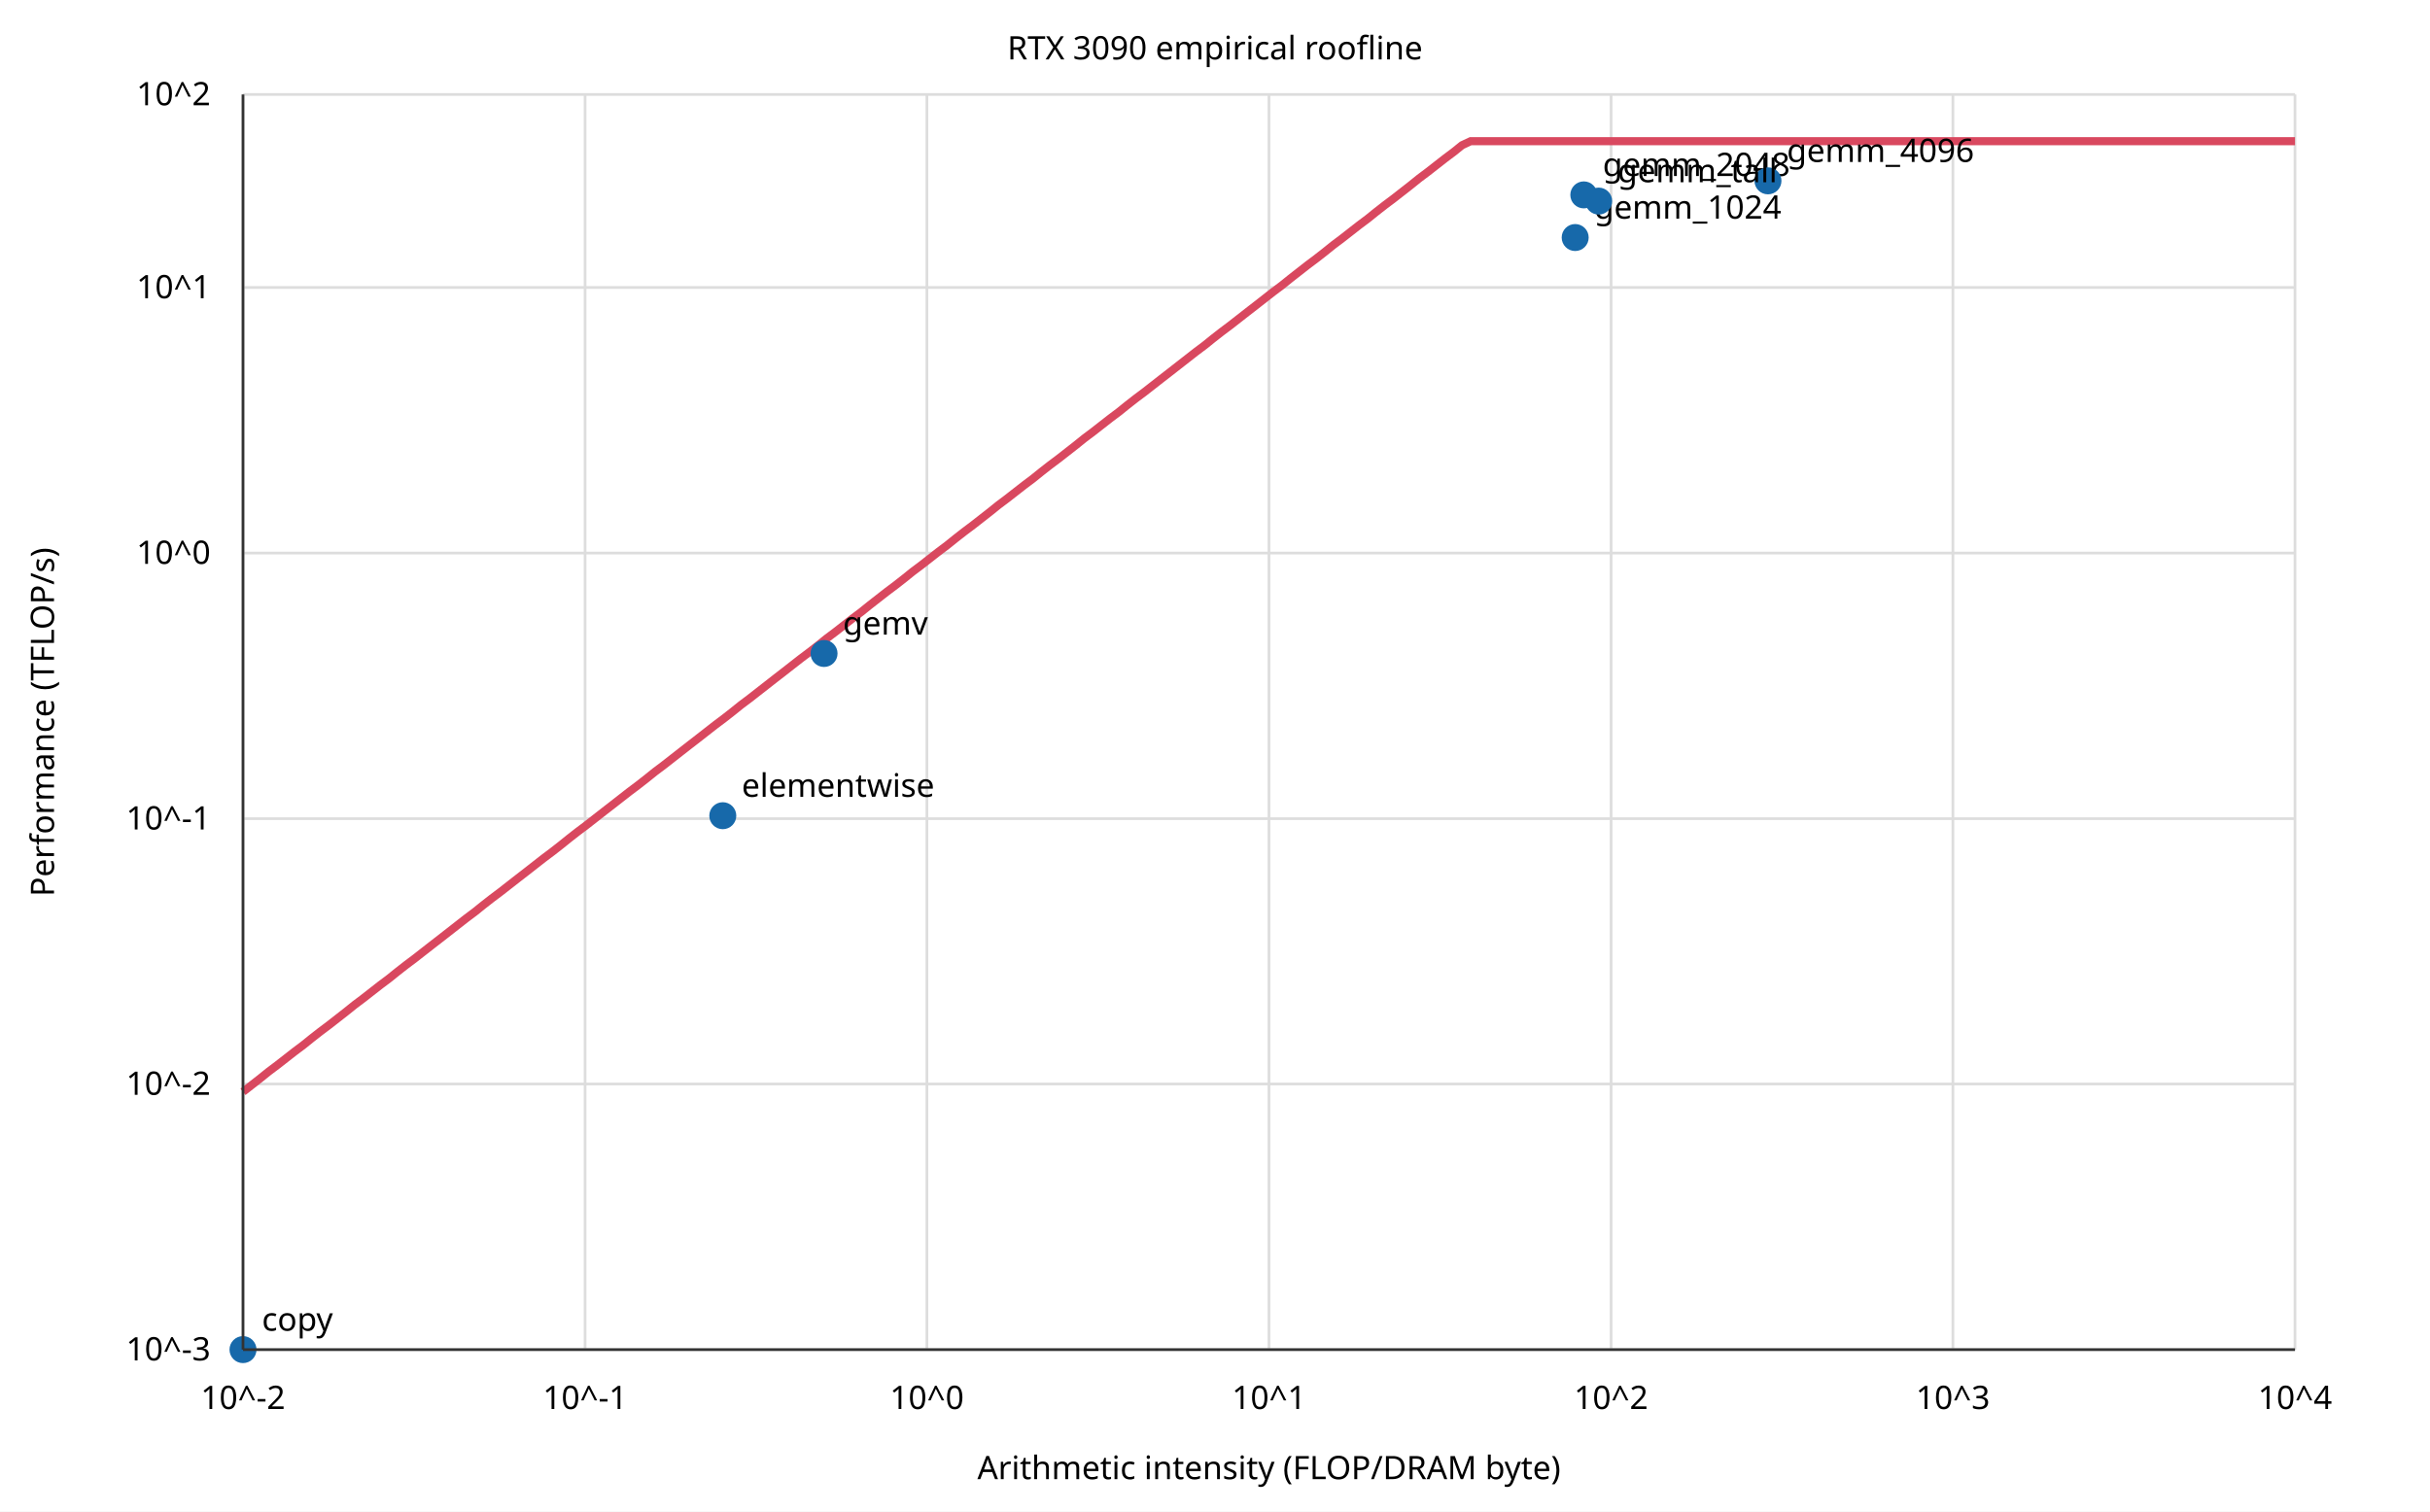
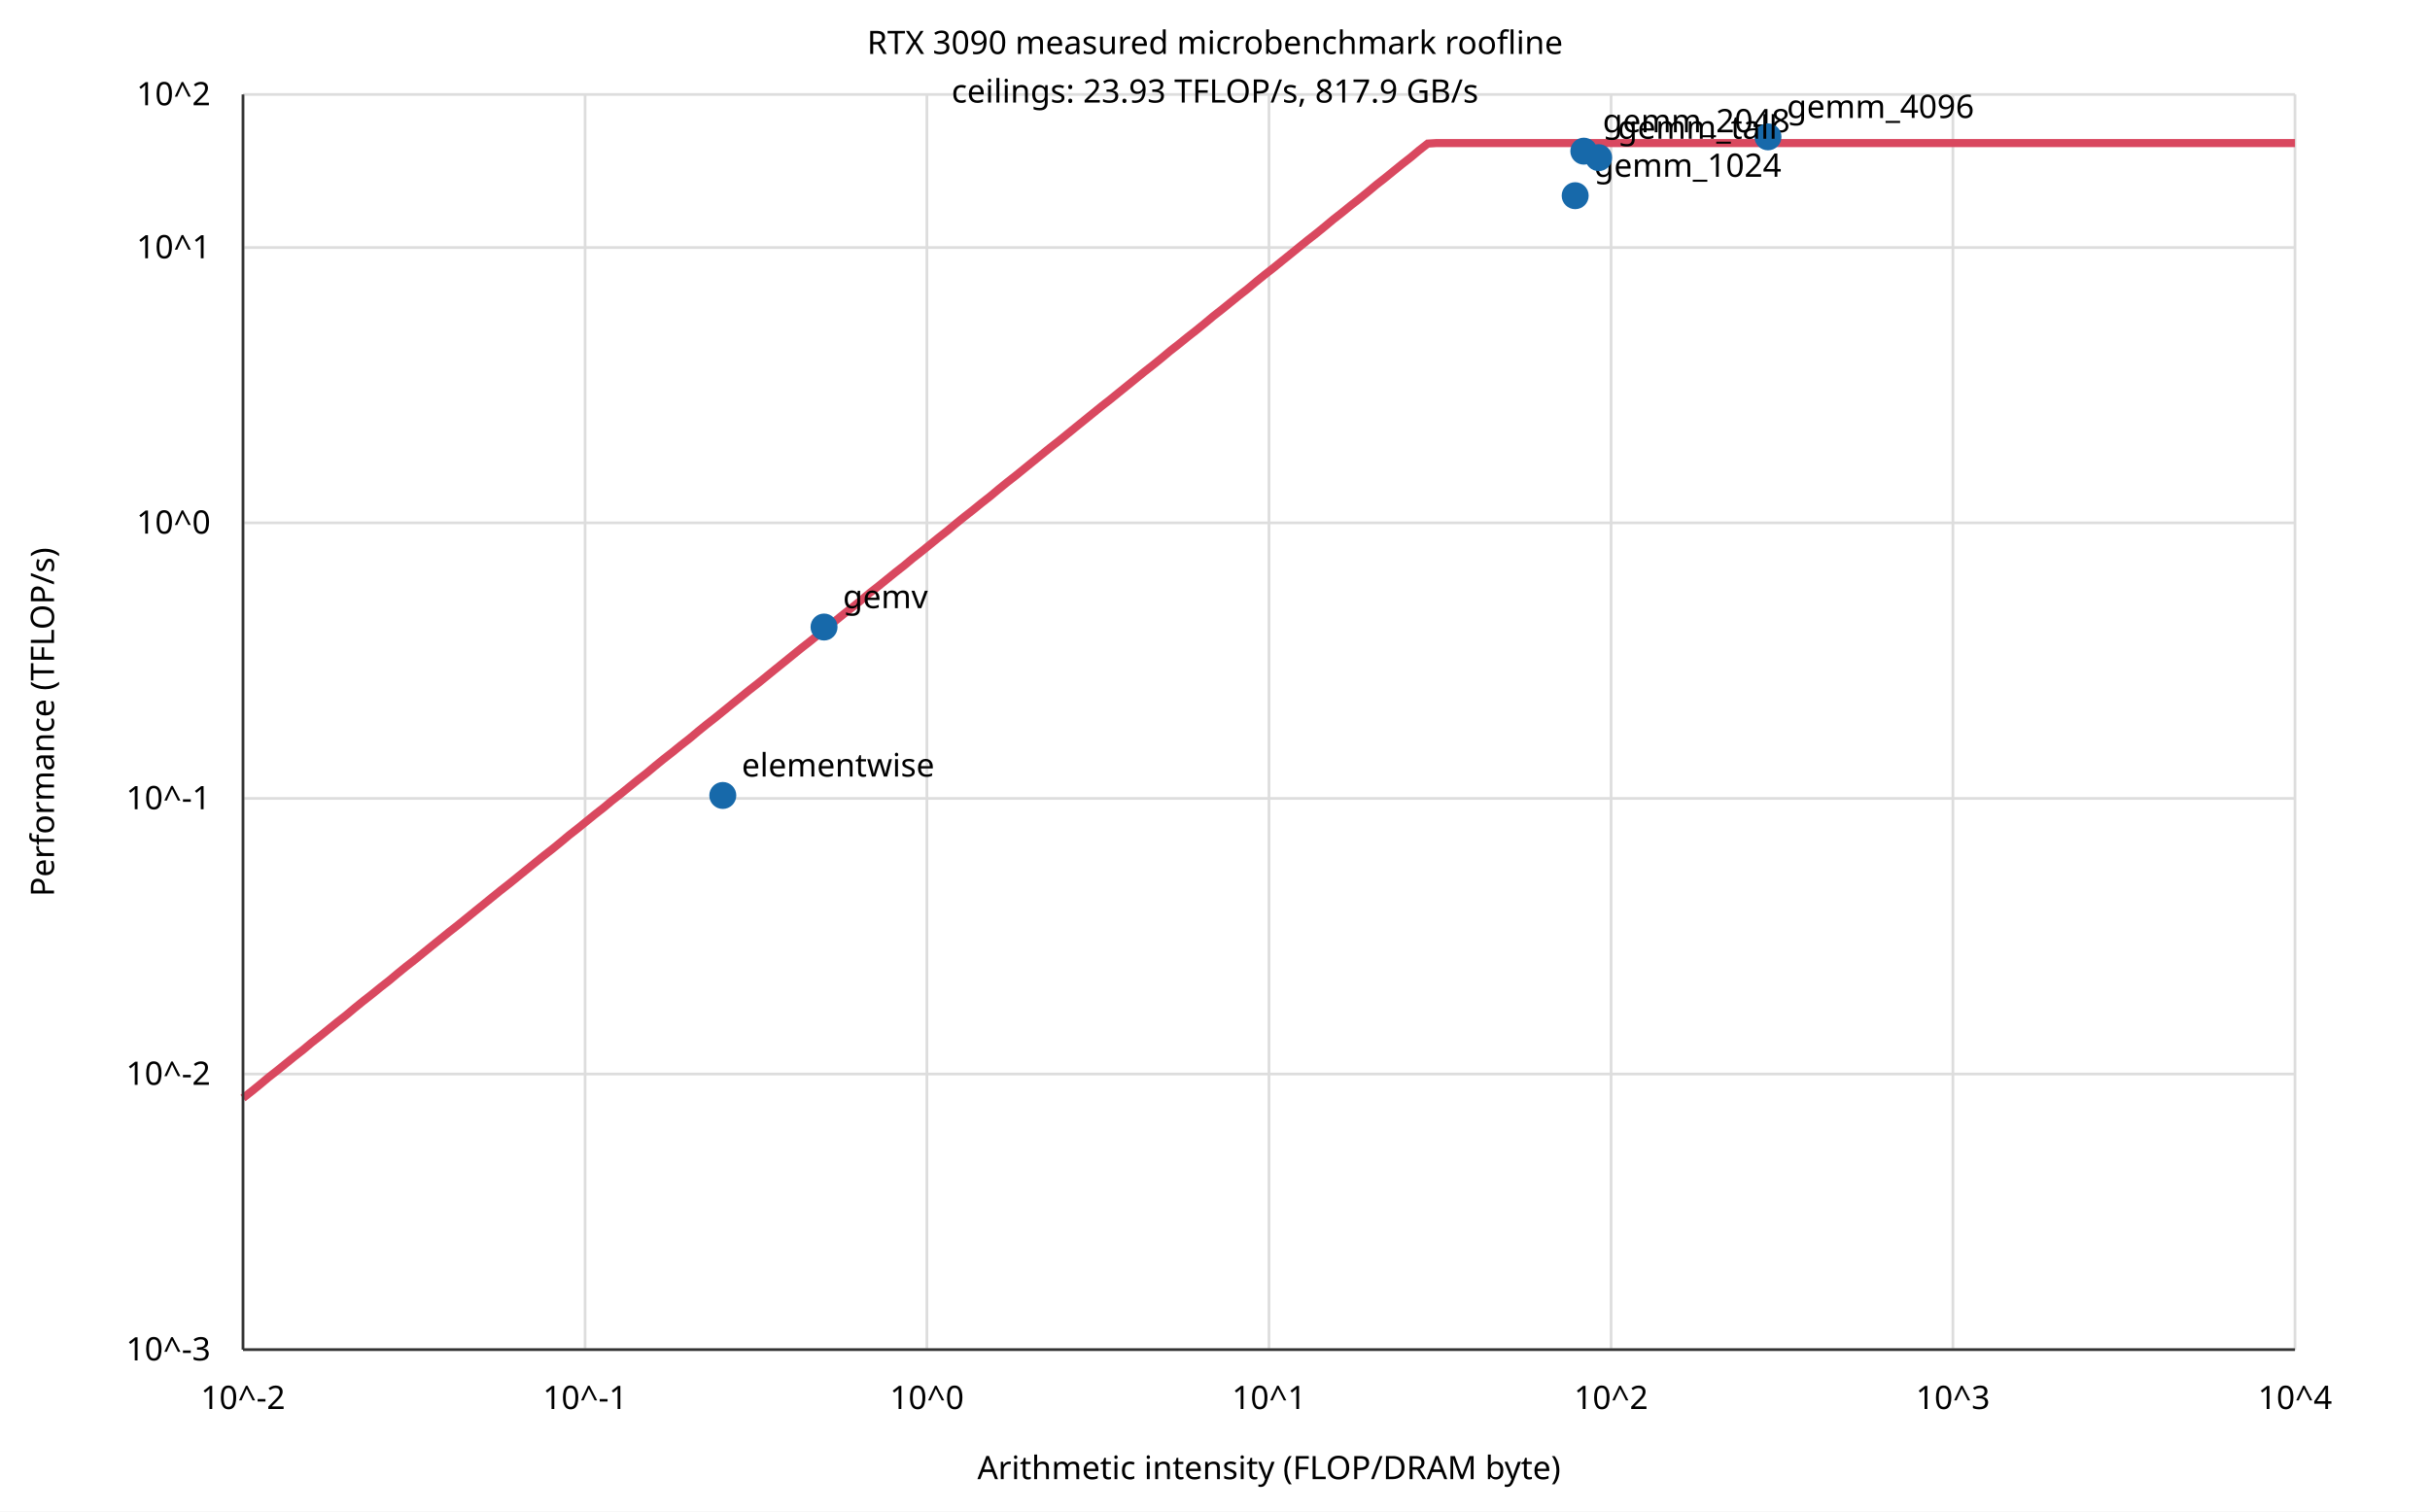
<svg xmlns="http://www.w3.org/2000/svg" width="900" height="560" viewBox="0 0 900 560">
  <rect width="100%" height="100%" fill="white" />
  <style>text{font-family:system-ui,sans-serif;font-size:12px}.axis{stroke:#333}.grid{stroke:#ddd}.roof{stroke:#d9485f;stroke-width:3;fill:none}.point{fill:#1769aa}</style>
  <line class="grid" x1="90.0" y1="35" x2="90.0" y2="500" />
  <text x="90.0" y="522" text-anchor="middle">10^-2</text>
  <line class="grid" x1="216.7" y1="35" x2="216.7" y2="500" />
  <text x="216.7" y="522" text-anchor="middle">10^-1</text>
  <line class="grid" x1="343.3" y1="35" x2="343.3" y2="500" />
  <text x="343.3" y="522" text-anchor="middle">10^0</text>
  <line class="grid" x1="470.0" y1="35" x2="470.0" y2="500" />
  <text x="470.0" y="522" text-anchor="middle">10^1</text>
  <line class="grid" x1="596.7" y1="35" x2="596.7" y2="500" />
  <text x="596.7" y="522" text-anchor="middle">10^2</text>
  <line class="grid" x1="723.3" y1="35" x2="723.3" y2="500" />
  <text x="723.3" y="522" text-anchor="middle">10^3</text>
  <line class="grid" x1="850.0" y1="35" x2="850.0" y2="500" />
  <text x="850.0" y="522" text-anchor="middle">10^4</text>
  <line class="grid" x1="90" y1="500.0" x2="850" y2="500.0" />
  <text x="78" y="504.0" text-anchor="end">10^-3</text>
-   <line class="grid" x1="90" y1="401.6" x2="850" y2="401.6" />
-   <text x="78" y="405.6" text-anchor="end">10^-2</text>
-   <line class="grid" x1="90" y1="303.3" x2="850" y2="303.3" />
-   <text x="78" y="307.3" text-anchor="end">10^-1</text>
-   <line class="grid" x1="90" y1="204.9" x2="850" y2="204.9" />
-   <text x="78" y="208.9" text-anchor="end">10^0</text>
-   <line class="grid" x1="90" y1="106.5" x2="850" y2="106.5" />
-   <text x="78" y="110.5" text-anchor="end">10^1</text>
+   <line class="grid" x1="90" y1="397.9" x2="850" y2="397.9" />
+   <text x="78" y="401.9" text-anchor="end">10^-2</text>
+   <line class="grid" x1="90" y1="295.8" x2="850" y2="295.8" />
+   <text x="78" y="299.8" text-anchor="end">10^-1</text>
+   <line class="grid" x1="90" y1="193.7" x2="850" y2="193.7" />
+   <text x="78" y="197.7" text-anchor="end">10^0</text>
+   <line class="grid" x1="90" y1="91.7" x2="850" y2="91.7" />
+   <text x="78" y="95.7" text-anchor="end">10^1</text>
  <line class="grid" x1="90" y1="35.0" x2="850" y2="35.0" />
  <text x="78" y="39.0" text-anchor="end">10^2</text>
-   <polyline class="roof" points="90.0,404.5 93.2,402.0 96.4,399.5 99.5,397.0 102.7,394.6 105.9,392.1 109.1,389.6 112.3,387.2 115.4,384.7 118.6,382.2 121.8,379.8 125.0,377.3 128.2,374.8 131.3,372.3 134.5,369.9 137.7,367.4 140.9,364.9 144.1,362.5 147.2,360.0 150.4,357.5 153.6,355.1 156.8,352.6 160.0,350.1 163.1,347.7 166.3,345.2 169.5,342.7 172.7,340.2 175.9,337.8 179.0,335.3 182.2,332.8 185.4,330.4 188.6,327.9 191.8,325.4 194.9,323.0 198.1,320.5 201.3,318.0 204.5,315.6 207.7,313.1 210.8,310.6 214.0,308.1 217.2,305.7 220.4,303.2 223.6,300.7 226.7,298.3 229.9,295.8 233.1,293.3 236.3,290.9 239.5,288.4 242.6,285.9 245.8,283.5 249.0,281.0 252.2,278.5 255.4,276.0 258.5,273.6 261.7,271.1 264.9,268.6 268.1,266.2 271.3,263.7 274.4,261.2 277.6,258.8 280.8,256.3 284.0,253.8 287.2,251.3 290.3,248.9 293.5,246.4 296.7,243.9 299.9,241.5 303.1,239.0 306.2,236.5 309.4,234.1 312.6,231.6 315.8,229.1 319.0,226.7 322.1,224.2 325.3,221.7 328.5,219.2 331.7,216.8 334.9,214.3 338.0,211.8 341.2,209.4 344.4,206.9 347.6,204.4 350.8,202.0 353.9,199.5 357.1,197.0 360.3,194.6 363.5,192.1 366.7,189.6 369.8,187.1 373.0,184.7 376.2,182.2 379.4,179.7 382.6,177.3 385.7,174.8 388.9,172.3 392.1,169.9 395.3,167.4 398.5,164.9 401.6,162.4 404.8,160.0 408.0,157.5 411.2,155.0 414.4,152.6 417.5,150.1 420.7,147.6 423.9,145.2 427.1,142.7 430.3,140.2 433.4,137.8 436.6,135.3 439.8,132.8 443.0,130.3 446.2,127.9 449.3,125.4 452.5,122.9 455.7,120.5 458.9,118.0 462.1,115.5 465.2,113.1 468.4,110.6 471.6,108.1 474.8,105.7 477.9,103.2 481.1,100.7 484.3,98.2 487.5,95.8 490.7,93.3 493.8,90.8 497.0,88.4 500.2,85.9 503.4,83.4 506.6,81.0 509.7,78.5 512.9,76.0 516.1,73.6 519.3,71.1 522.5,68.6 525.6,66.1 528.8,63.7 532.0,61.2 535.2,58.7 538.4,56.3 541.5,53.8 544.7,52.3 547.9,52.3 551.1,52.3 554.3,52.3 557.4,52.3 560.6,52.3 563.8,52.3 567.0,52.3 570.2,52.3 573.3,52.3 576.5,52.3 579.7,52.3 582.9,52.3 586.1,52.3 589.2,52.3 592.4,52.3 595.6,52.3 598.8,52.3 602.0,52.3 605.1,52.3 608.3,52.3 611.5,52.3 614.7,52.3 617.9,52.3 621.0,52.3 624.2,52.3 627.4,52.3 630.6,52.3 633.8,52.3 636.9,52.3 640.1,52.3 643.3,52.3 646.5,52.3 649.7,52.3 652.8,52.3 656.0,52.3 659.2,52.3 662.4,52.3 665.6,52.3 668.7,52.3 671.9,52.3 675.1,52.3 678.3,52.3 681.5,52.3 684.6,52.3 687.8,52.3 691.0,52.3 694.2,52.3 697.4,52.3 700.5,52.3 703.7,52.3 706.9,52.3 710.1,52.3 713.3,52.3 716.4,52.3 719.6,52.3 722.8,52.3 726.0,52.3 729.2,52.3 732.3,52.3 735.5,52.3 738.7,52.3 741.9,52.3 745.1,52.3 748.2,52.3 751.4,52.3 754.6,52.3 757.8,52.3 761.0,52.3 764.1,52.3 767.3,52.3 770.5,52.3 773.7,52.3 776.9,52.3 780.0,52.3 783.2,52.3 786.4,52.3 789.6,52.3 792.8,52.3 795.9,52.3 799.1,52.3 802.3,52.3 805.5,52.3 808.7,52.3 811.8,52.3 815.0,52.3 818.2,52.3 821.4,52.3 824.6,52.3 827.7,52.3 830.9,52.3 834.1,52.3 837.3,52.3 840.5,52.3 843.6,52.3 846.8,52.3 850.0,52.3" />
-   <circle class="point" cx="90.0" cy="500.0" r="5" />
-   <text x="97.0" y="493.0">copy</text>
-   <circle class="point" cx="267.7" cy="302.2" r="5" />
-   <text x="274.7" y="295.2">elementwise</text>
-   <circle class="point" cx="583.4" cy="88.0" r="5" />
-   <text x="590.4" y="81.0">gemm_1024</text>
-   <circle class="point" cx="586.6" cy="72.2" r="5" />
-   <text x="593.6" y="65.2">gemm_2048</text>
-   <circle class="point" cx="654.8" cy="67.0" r="5" />
-   <text x="661.8" y="60.0">gemm_4096</text>
-   <circle class="point" cx="592.1" cy="74.5" r="5" />
-   <text x="599.1" y="67.5">gemm_tall</text>
-   <circle class="point" cx="305.2" cy="242.1" r="5" />
-   <text x="312.2" y="235.1">gemv</text>
+   <polyline class="roof" points="90.0,406.8 93.2,404.3 96.4,401.7 99.5,399.1 102.7,396.6 105.9,394.0 109.1,391.4 112.3,388.9 115.4,386.3 118.6,383.8 121.8,381.2 125.0,378.6 128.2,376.1 131.3,373.5 134.5,370.9 137.7,368.4 140.9,365.8 144.1,363.3 147.2,360.7 150.4,358.1 153.6,355.6 156.8,353.0 160.0,350.4 163.1,347.9 166.3,345.3 169.5,342.8 172.7,340.2 175.9,337.6 179.0,335.1 182.2,332.5 185.4,329.9 188.6,327.4 191.8,324.8 194.9,322.3 198.1,319.7 201.3,317.1 204.5,314.6 207.7,312.0 210.8,309.4 214.0,306.9 217.2,304.3 220.4,301.7 223.6,299.2 226.7,296.6 229.9,294.1 233.1,291.5 236.3,288.9 239.5,286.4 242.6,283.8 245.8,281.2 249.0,278.7 252.2,276.1 255.4,273.6 258.5,271.0 261.7,268.4 264.9,265.9 268.1,263.3 271.3,260.7 274.4,258.2 277.6,255.6 280.8,253.1 284.0,250.5 287.2,247.9 290.3,245.4 293.5,242.8 296.7,240.2 299.9,237.7 303.1,235.1 306.2,232.6 309.4,230.0 312.6,227.4 315.8,224.9 319.0,222.3 322.1,219.7 325.3,217.2 328.5,214.6 331.7,212.0 334.9,209.5 338.0,206.9 341.2,204.4 344.4,201.8 347.6,199.2 350.8,196.7 353.9,194.1 357.1,191.5 360.3,189.0 363.5,186.4 366.7,183.9 369.8,181.3 373.0,178.7 376.2,176.2 379.4,173.6 382.6,171.0 385.7,168.5 388.9,165.9 392.1,163.4 395.3,160.8 398.5,158.2 401.6,155.7 404.8,153.1 408.0,150.5 411.2,148.0 414.4,145.4 417.5,142.9 420.7,140.3 423.9,137.7 427.1,135.2 430.3,132.6 433.4,130.0 436.6,127.5 439.8,124.9 443.0,122.4 446.2,119.8 449.3,117.2 452.5,114.7 455.7,112.1 458.9,109.5 462.1,107.0 465.2,104.4 468.4,101.8 471.6,99.3 474.8,96.7 477.9,94.2 481.1,91.6 484.3,89.0 487.5,86.5 490.7,83.9 493.8,81.3 497.0,78.8 500.2,76.2 503.4,73.7 506.6,71.1 509.7,68.5 512.9,66.0 516.1,63.4 519.3,60.8 522.5,58.3 525.6,55.7 528.8,53.2 532.0,53.0 535.2,53.0 538.4,53.0 541.5,53.0 544.7,53.0 547.9,53.0 551.1,53.0 554.3,53.0 557.4,53.0 560.6,53.0 563.8,53.0 567.0,53.0 570.2,53.0 573.3,53.0 576.5,53.0 579.7,53.0 582.9,53.0 586.1,53.0 589.2,53.0 592.4,53.0 595.6,53.0 598.8,53.0 602.0,53.0 605.1,53.0 608.3,53.0 611.5,53.0 614.7,53.0 617.9,53.0 621.0,53.0 624.2,53.0 627.4,53.0 630.6,53.0 633.8,53.0 636.9,53.0 640.1,53.0 643.3,53.0 646.5,53.0 649.7,53.0 652.8,53.0 656.0,53.0 659.2,53.0 662.4,53.0 665.6,53.0 668.7,53.0 671.9,53.0 675.1,53.0 678.3,53.0 681.5,53.0 684.6,53.0 687.8,53.0 691.0,53.0 694.2,53.0 697.4,53.0 700.5,53.0 703.7,53.0 706.9,53.0 710.1,53.0 713.3,53.0 716.4,53.0 719.6,53.0 722.8,53.0 726.0,53.0 729.2,53.0 732.3,53.0 735.5,53.0 738.7,53.0 741.9,53.0 745.1,53.0 748.2,53.0 751.4,53.0 754.6,53.0 757.8,53.0 761.0,53.0 764.1,53.0 767.3,53.0 770.5,53.0 773.7,53.0 776.9,53.0 780.0,53.0 783.2,53.0 786.4,53.0 789.6,53.0 792.8,53.0 795.9,53.0 799.1,53.0 802.3,53.0 805.5,53.0 808.7,53.0 811.8,53.0 815.0,53.0 818.2,53.0 821.4,53.0 824.6,53.0 827.7,53.0 830.9,53.0 834.1,53.0 837.3,53.0 840.5,53.0 843.6,53.0 846.8,53.0 850.0,53.0" />
+   <circle class="point" cx="267.7" cy="294.7" r="5" />
+   <text x="274.7" y="287.7">elementwise</text>
+   <circle class="point" cx="583.4" cy="72.5" r="5" />
+   <text x="590.4" y="65.5">gemm_1024</text>
+   <circle class="point" cx="586.6" cy="56.0" r="5" />
+   <text x="593.6" y="49.0">gemm_2048</text>
+   <circle class="point" cx="654.8" cy="50.7" r="5" />
+   <text x="661.8" y="43.7">gemm_4096</text>
+   <circle class="point" cx="592.1" cy="58.4" r="5" />
+   <text x="599.1" y="51.4">gemm_tall</text>
+   <circle class="point" cx="305.2" cy="232.3" r="5" />
+   <text x="312.2" y="225.3">gemv</text>
  <line class="axis" x1="90" y1="500" x2="850" y2="500" />
  <line class="axis" x1="90" y1="35" x2="90" y2="500" />
  <text x="470.0" y="548" text-anchor="middle">Arithmetic intensity (FLOP/DRAM byte)</text>
  <text transform="translate(20 267.5) rotate(-90)" text-anchor="middle">Performance (TFLOP/s)</text>
-   <text x="450" y="22" text-anchor="middle" font-size="17">RTX 3090 empirical roofline</text>
+   <text x="450" y="20" text-anchor="middle" font-size="17">RTX 3090 measured microbenchmark roofline</text>
+   <text x="450" y="38" text-anchor="middle">ceilings: 23.93 TFLOP/s, 817.9 GB/s</text>
</svg>
